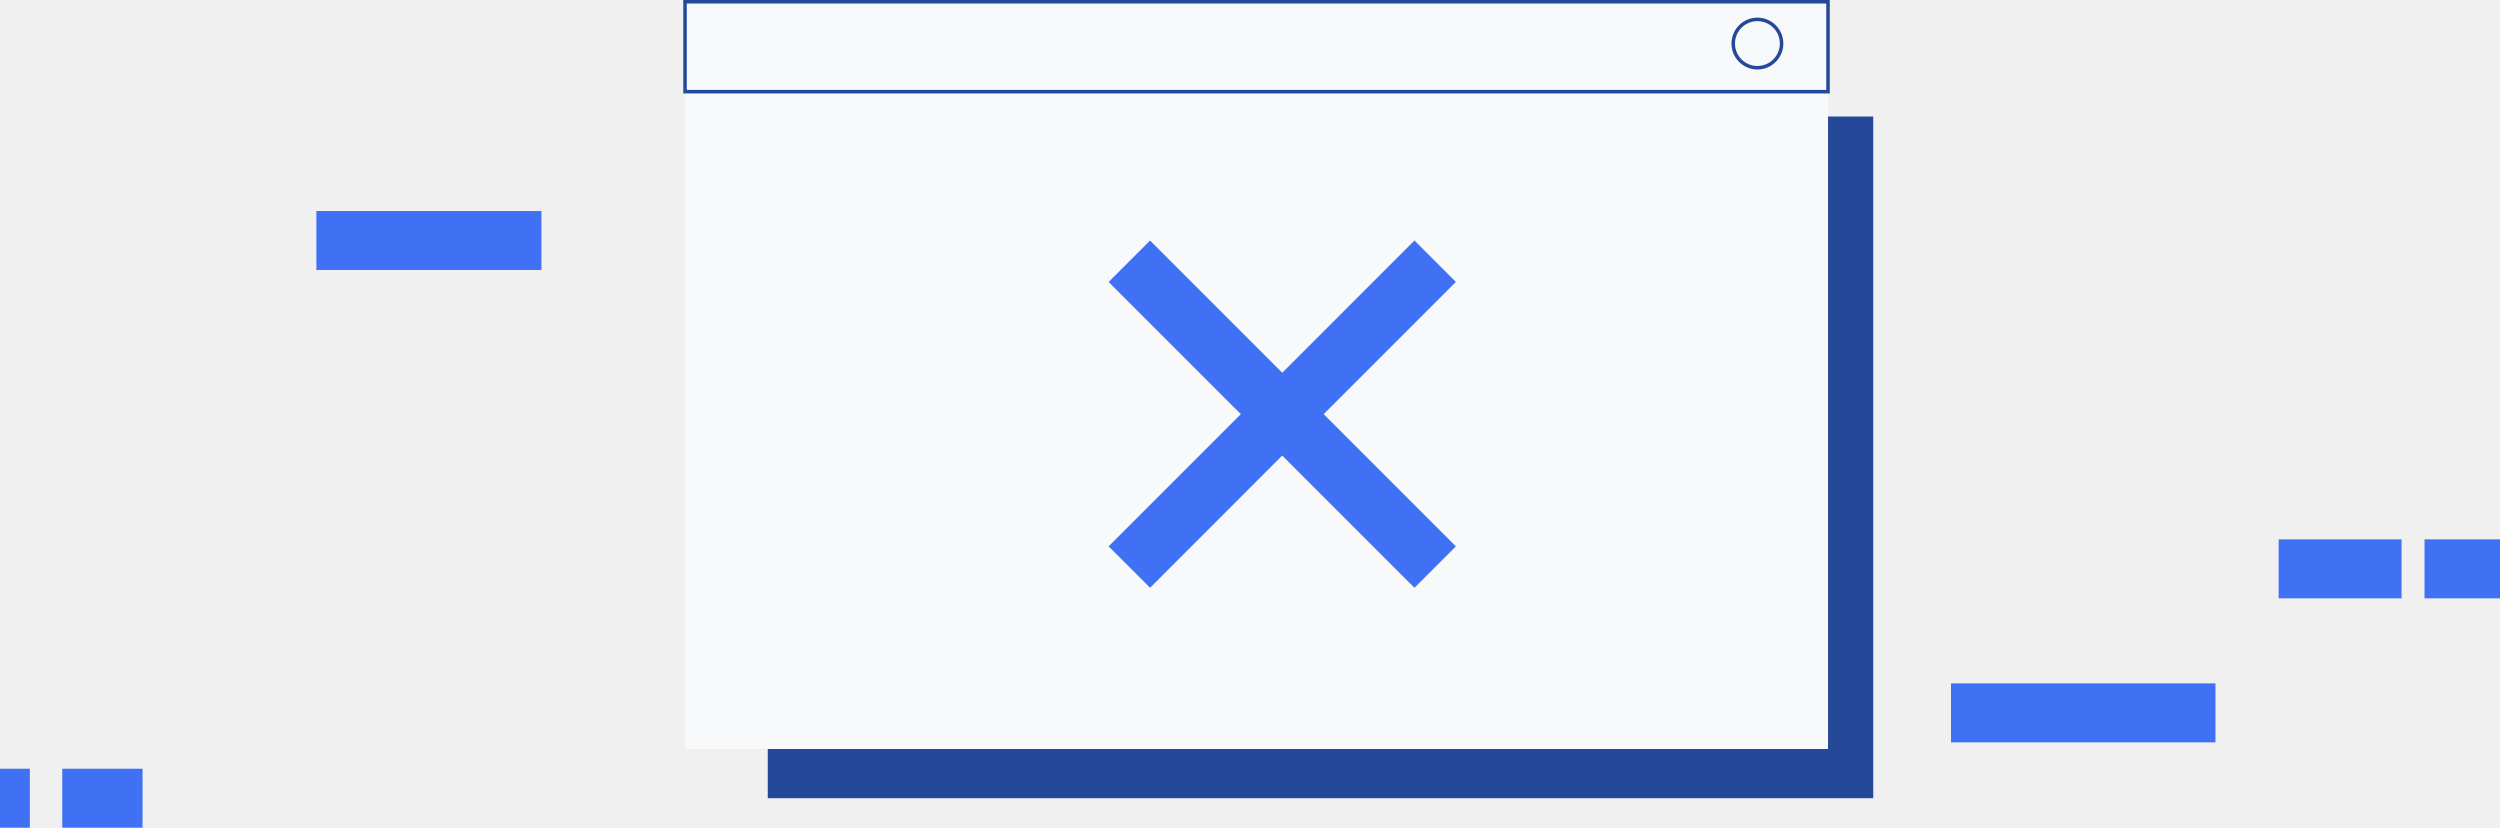
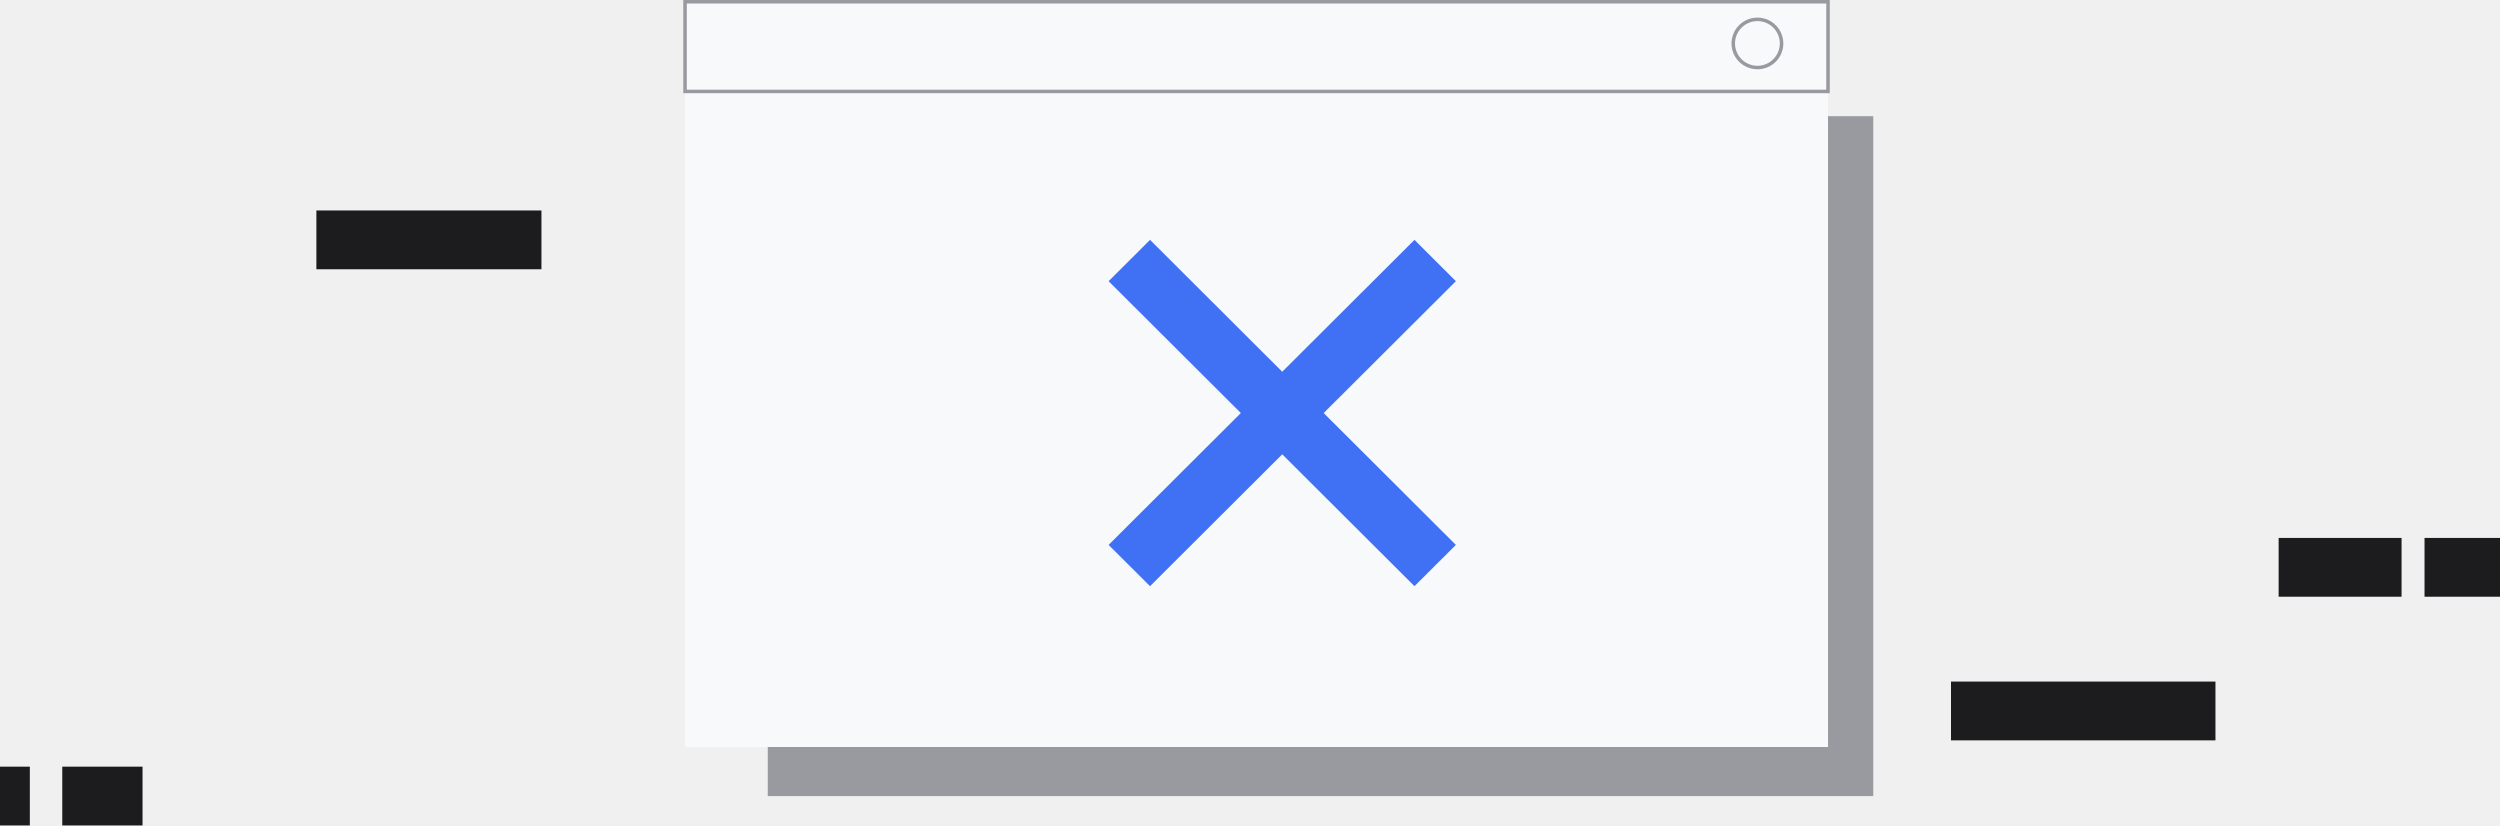
- <svg xmlns="http://www.w3.org/2000/svg" viewBox="0 0 854.01 282.74">
-   <g id="Layer_2" data-name="Layer 2">
-     <g id="Layer_1-2" data-name="Layer 1">
-       <polygon points="639.91 272.67 262.27 272.67 262.27 255.85 624.45 255.85 624.45 39.8 639.91 39.8 639.91 272.67" fill="#254898" />
-       <rect x="234.01" y="0.6" width="390.45" height="255.25" fill="#f7f9fb" />
-       <rect x="234.01" y="0.6" width="390.45" height="30.72" fill="none" stroke="#254898" stroke-miterlimit="10" stroke-width="1.2" />
-       <circle cx="600.34" cy="14.88" r="8.26" fill="none" stroke="#254898" stroke-miterlimit="10" stroke-width="1.2" />
-       <rect x="666.47" y="233.45" width="90.34" height="20.14" fill="#4070f4" />
-       <rect x="778.39" y="184.25" width="41.99" height="20.14" fill="#4070f4" />
-       <rect x="21.27" y="262.6" width="27.42" height="20.14" fill="#4070f4" />
-       <rect y="262.6" width="10.19" height="20.14" fill="#4070f4" />
-       <rect x="108.08" y="72.09" width="76.88" height="20.14" fill="#4070f4" />
-       <polygon points="497.33 186.64 452.17 141.47 497.33 96.31 483.19 82.16 438.02 127.33 392.86 82.16 378.71 96.31 423.88 141.47 378.71 186.64 392.86 200.78 438.02 155.61 483.19 200.78 497.33 186.64" fill="#4070f4" />
-       <rect x="828.23" y="184.25" width="25.79" height="20.14" fill="#4070f4" />
-     </g>
+ <svg xmlns="http://www.w3.org/2000/svg" width="212" height="70" viewBox="0 0 212 70" fill="none">
+   <g clip-path="url(#clip0)">
+     <path d="M158.852 67.507H65.106V63.343H155.014V9.854H158.852V67.507Z" fill="#9999A0" />
+     <path d="M155.016 0.148H58.091V63.343H155.016V0.148Z" fill="#F7F9FB" />
+     <path d="M155.165 7.903H57.942V0H155.165V7.903ZM58.24 7.606H154.867V0.297H58.24V7.606Z" fill="#9999A0" />
+     <path d="M149.029 5.877C148.594 5.877 148.169 5.749 147.807 5.508C147.445 5.267 147.163 4.924 146.997 4.523C146.83 4.122 146.787 3.681 146.872 3.256C146.957 2.83 147.166 2.439 147.474 2.133C147.781 1.826 148.173 1.617 148.6 1.532C149.026 1.448 149.469 1.491 149.871 1.657C150.272 1.823 150.616 2.104 150.858 2.465C151.099 2.826 151.228 3.25 151.228 3.684C151.228 4.266 150.997 4.823 150.584 5.235C150.172 5.646 149.612 5.877 149.029 5.877ZM149.029 1.787C148.653 1.787 148.285 1.899 147.972 2.107C147.66 2.315 147.416 2.611 147.272 2.958C147.128 3.305 147.09 3.686 147.164 4.054C147.237 4.422 147.418 4.76 147.684 5.025C147.95 5.29 148.289 5.471 148.658 5.544C149.027 5.617 149.409 5.579 149.757 5.436C150.104 5.292 150.401 5.049 150.61 4.737C150.819 4.426 150.93 4.059 150.93 3.684C150.93 3.181 150.729 2.699 150.373 2.344C150.016 1.988 149.533 1.788 149.029 1.787Z" fill="#9999A0" />
+     <path d="M187.871 57.797H165.445V62.783H187.871V57.797Z" fill="#1C1C1E" />
+     <path d="M203.652 45.616H193.228V50.602H203.652V45.616Z" fill="#1C1C1E" />
+     <path d="M12.087 65.014H5.28V70H12.087V65.014Z" fill="#1C1C1E" />
+     <path d="M2.53 65.014H0V70H2.53V65.014Z" fill="#1C1C1E" />
+     <path d="M45.915 17.848H26.83V22.834H45.915V17.848Z" fill="#1C1C1E" />
+     <path d="M123.458 46.208L112.247 35.025L123.458 23.844L119.947 20.341L108.734 31.524L97.524 20.341L94.011 23.844L105.224 35.025L94.011 46.208L97.524 49.708L108.734 38.525L119.947 49.708L123.458 46.208Z" fill="#4070F4" />
+     <path d="M212.003 45.616H205.6V50.602H212.003V45.616Z" fill="#1C1C1E" />
  </g>
+   <defs>
+     <clipPath id="clip0">
+       <rect width="212" height="70" fill="white" />
+     </clipPath>
+   </defs>
</svg>
